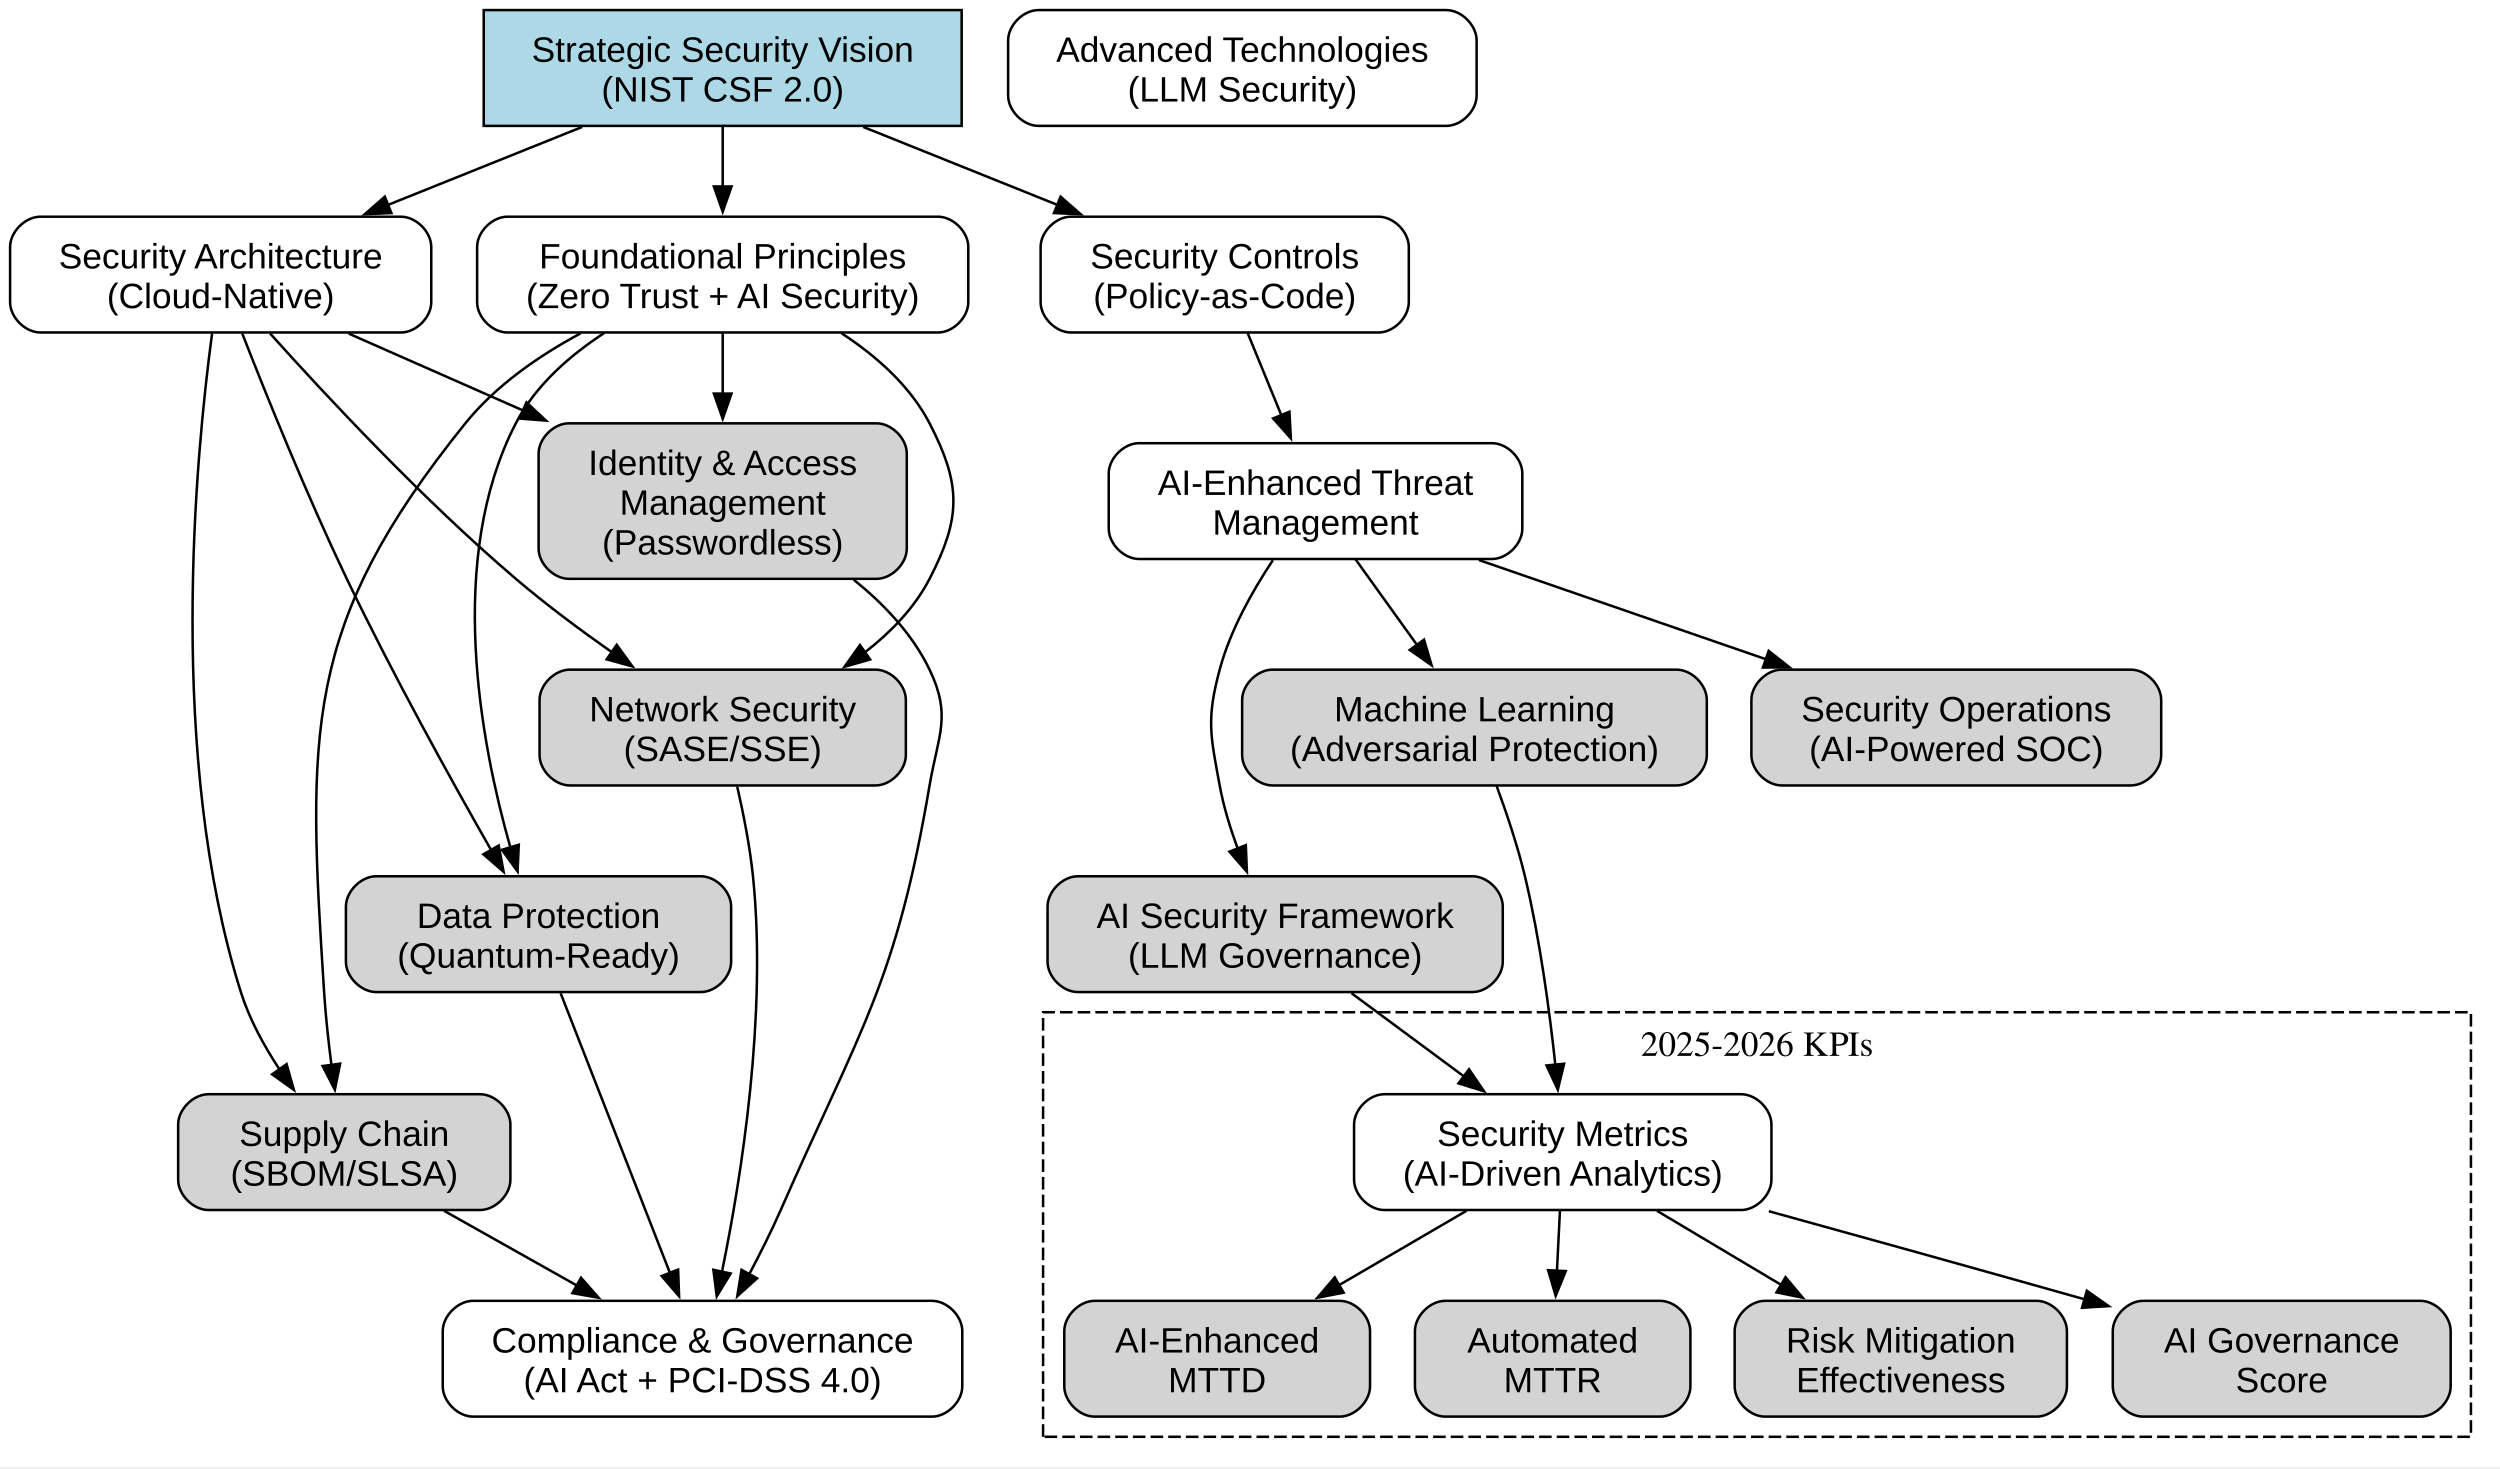
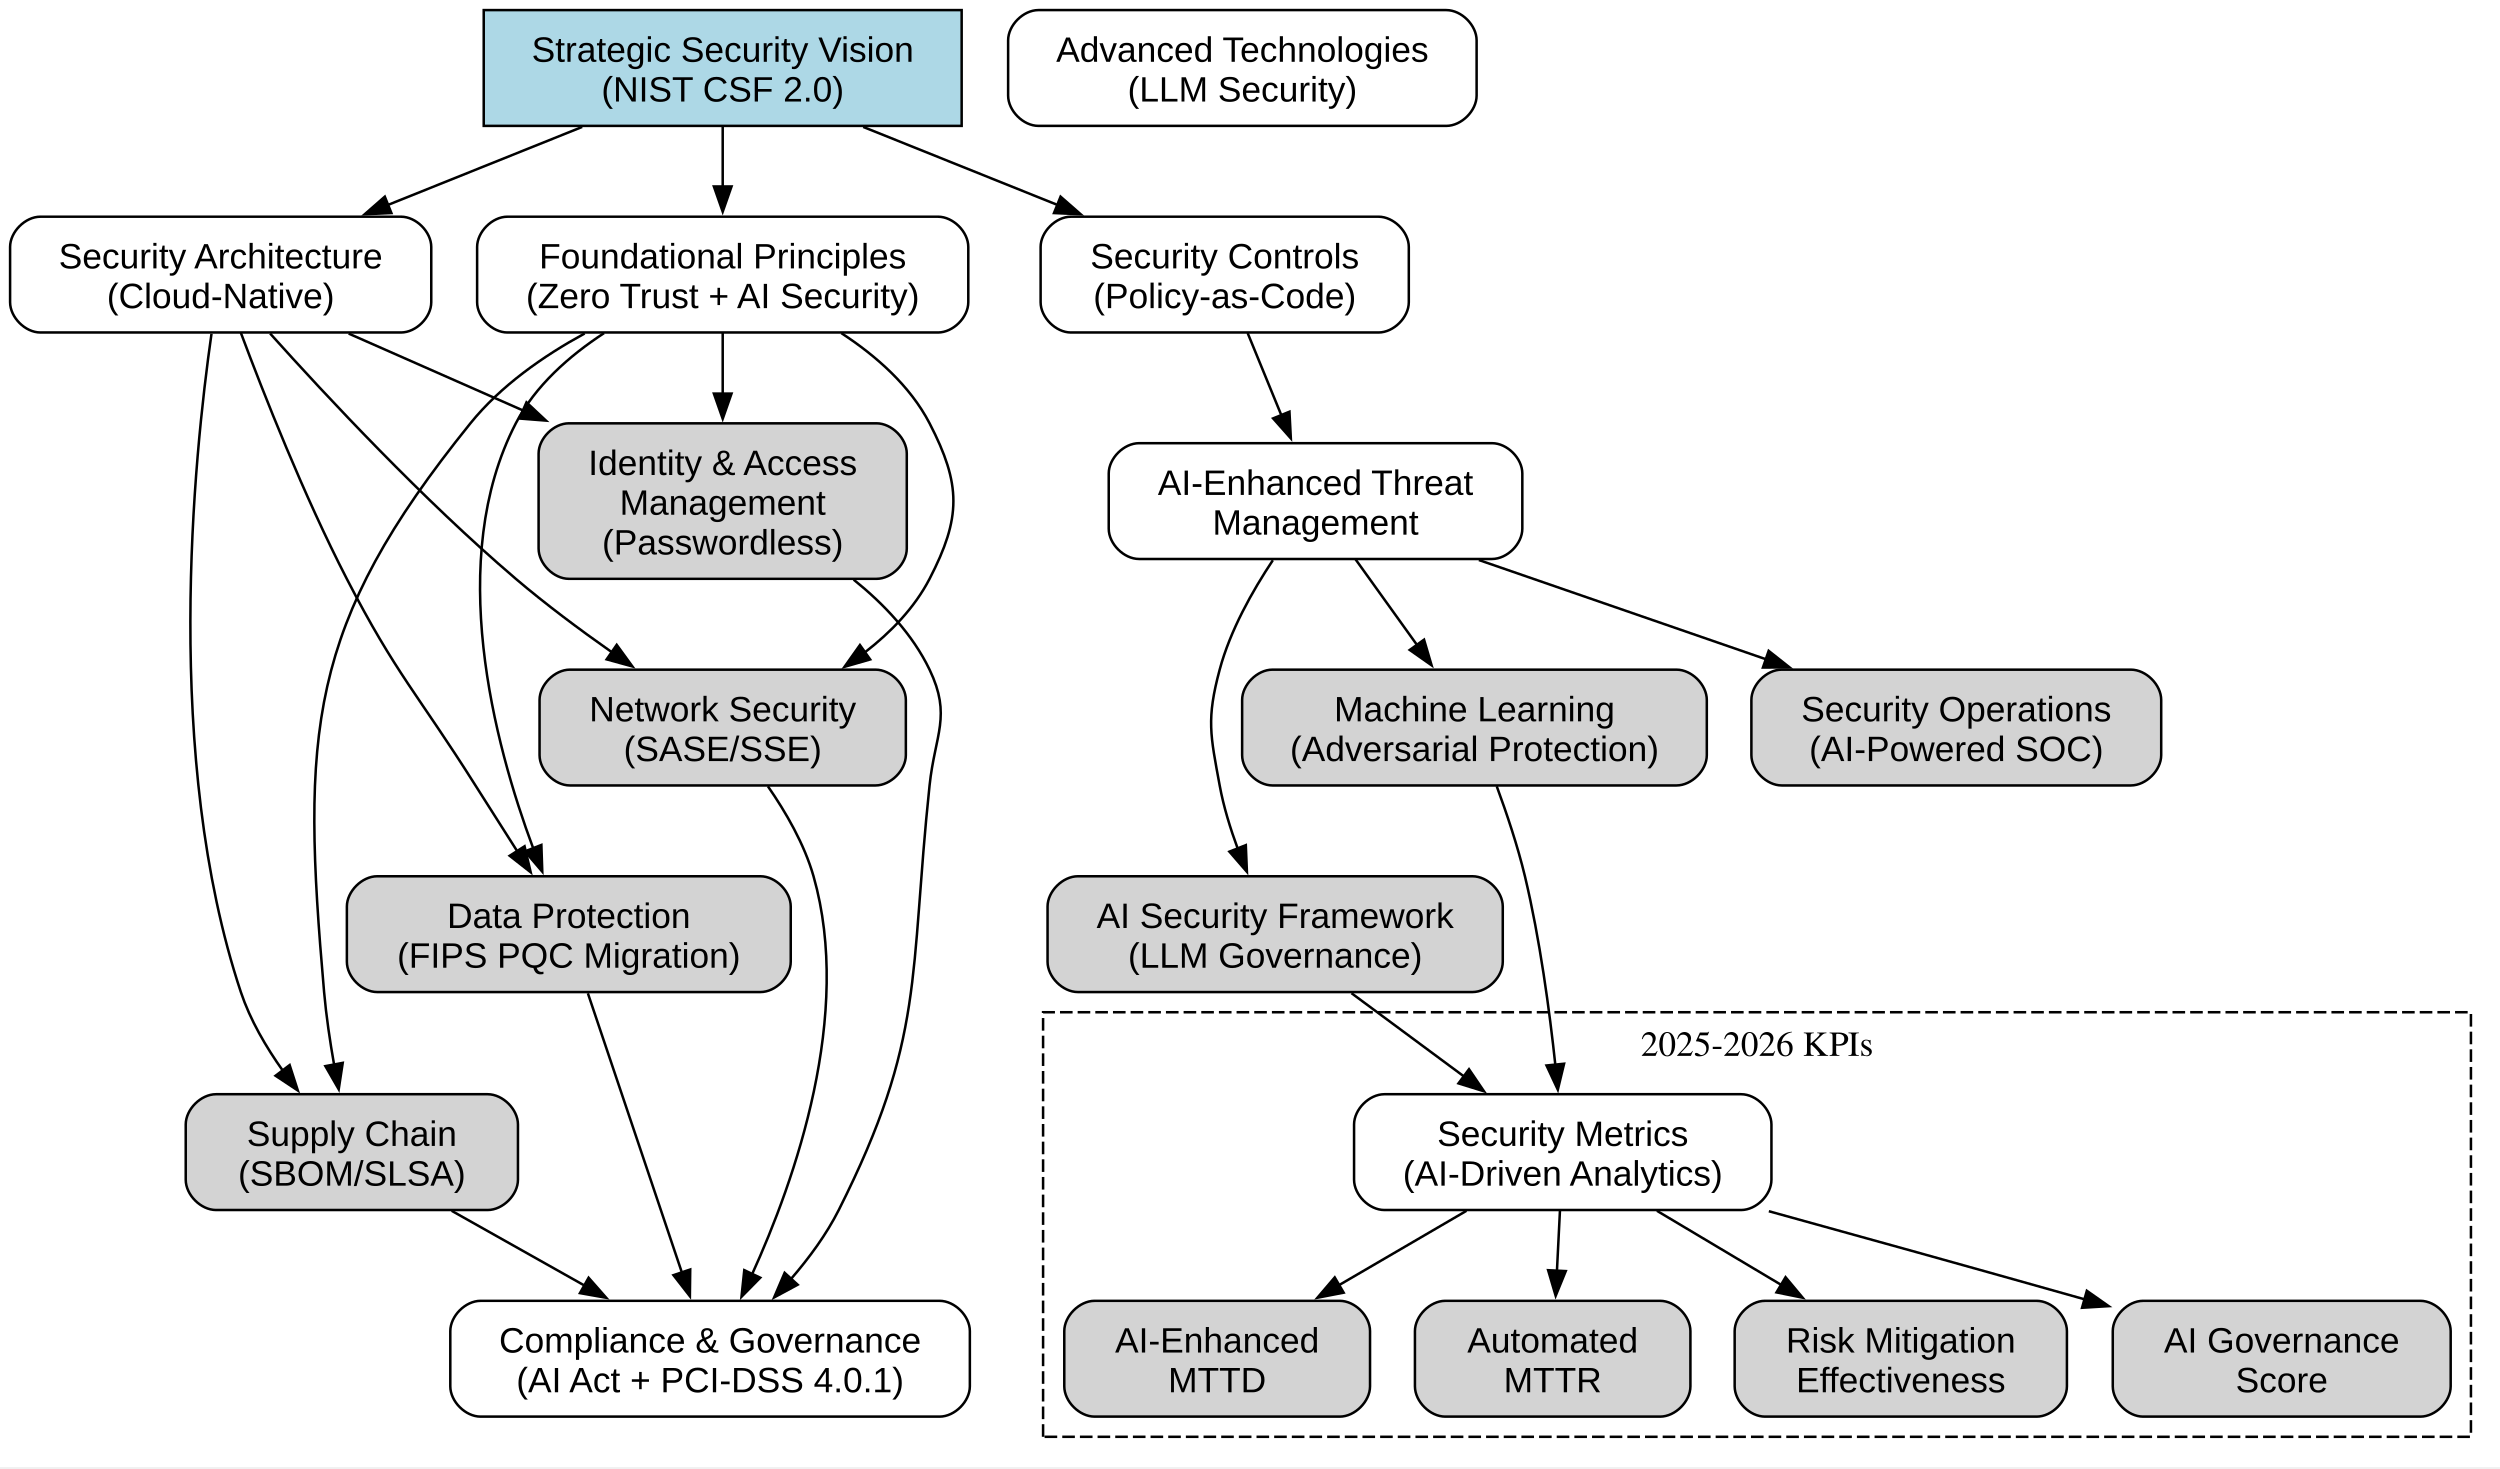
<svg xmlns="http://www.w3.org/2000/svg" width="991pt" height="582pt" viewBox="0.00 0.00 991.00 582.00">
  <g id="graph0" class="graph" transform="scale(1 1) rotate(0) translate(4 577.55)">
    <polygon fill="white" stroke="none" points="-4,4 -4,-577.55 987.48,-577.55 987.48,4 -4,4" />
    <g id="clust7" class="cluster">
      <polygon fill="none" stroke="black" stroke-dasharray="5,2" points="409.48,-8 409.48,-176.3 975.48,-176.3 975.48,-8 409.48,-8" />
      <text xml:space="preserve" text-anchor="middle" x="692.48" y="-159" font-family="Times,serif" font-size="14.00">2025-2026 KPIs</text>
    </g>
    <g id="node1" class="node">
      <polygon fill="lightblue" stroke="black" points="377.2,-573.55 187.75,-573.55 187.75,-527.65 377.2,-527.65 377.2,-573.55" />
      <text xml:space="preserve" text-anchor="middle" x="282.48" y="-553.05" font-family="Arial" font-size="14.00">Strategic Security Vision</text>
      <text xml:space="preserve" text-anchor="middle" x="282.48" y="-537.3" font-family="Arial" font-size="14.00">(NIST CSF 2.0)</text>
    </g>
    <g id="node2" class="node">
      <path fill="none" stroke="black" d="M367.83,-491.65C367.83,-491.65 197.13,-491.65 197.13,-491.65 191.13,-491.65 185.13,-485.65 185.13,-479.65 185.13,-479.65 185.13,-457.75 185.13,-457.75 185.13,-451.75 191.13,-445.75 197.13,-445.75 197.13,-445.75 367.83,-445.75 367.83,-445.75 373.83,-445.75 379.83,-451.75 379.83,-457.75 379.83,-457.75 379.83,-479.65 379.83,-479.65 379.83,-485.65 373.83,-491.65 367.83,-491.65" />
      <text xml:space="preserve" text-anchor="middle" x="282.48" y="-471.15" font-family="Arial" font-size="14.00">Foundational Principles</text>
      <text xml:space="preserve" text-anchor="middle" x="282.48" y="-455.4" font-family="Arial" font-size="14.00">(Zero Trust + AI Security)</text>
    </g>
    <g id="edge1" class="edge">
      <path fill="none" stroke="black" d="M282.48,-527.34C282.48,-519.96 282.48,-511.57 282.48,-503.51" />
      <polygon fill="black" stroke="black" points="285.98,-503.63 282.48,-493.63 278.98,-503.63 285.98,-503.63" />
    </g>
    <g id="node3" class="node">
      <path fill="none" stroke="black" d="M154.95,-491.65C154.95,-491.65 12,-491.65 12,-491.65 6,-491.65 0,-485.65 0,-479.65 0,-479.65 0,-457.75 0,-457.75 0,-451.75 6,-445.75 12,-445.75 12,-445.75 154.95,-445.75 154.95,-445.75 160.95,-445.75 166.95,-451.75 166.95,-457.75 166.95,-457.75 166.95,-479.65 166.95,-479.65 166.95,-485.65 160.95,-491.65 154.95,-491.65" />
      <text xml:space="preserve" text-anchor="middle" x="83.47" y="-471.15" font-family="Arial" font-size="14.00">Security Architecture</text>
      <text xml:space="preserve" text-anchor="middle" x="83.47" y="-455.4" font-family="Arial" font-size="14.00">(Cloud-Native)</text>
    </g>
    <g id="edge2" class="edge">
      <path fill="none" stroke="black" d="M226.78,-527.24C202.83,-517.62 174.66,-506.31 149.66,-496.27" />
      <polygon fill="black" stroke="black" points="151.15,-493.1 140.56,-492.62 148.54,-499.6 151.15,-493.1" />
    </g>
    <g id="node4" class="node">
      <path fill="none" stroke="black" d="M542.45,-491.65C542.45,-491.65 420.5,-491.65 420.5,-491.65 414.5,-491.65 408.5,-485.65 408.5,-479.65 408.5,-479.65 408.5,-457.75 408.5,-457.75 408.5,-451.75 414.5,-445.75 420.5,-445.75 420.5,-445.75 542.45,-445.75 542.45,-445.75 548.45,-445.75 554.45,-451.75 554.45,-457.75 554.45,-457.75 554.45,-479.65 554.45,-479.65 554.45,-485.65 548.45,-491.65 542.45,-491.65" />
      <text xml:space="preserve" text-anchor="middle" x="481.48" y="-471.15" font-family="Arial" font-size="14.00">Security Controls</text>
      <text xml:space="preserve" text-anchor="middle" x="481.48" y="-455.4" font-family="Arial" font-size="14.00">(Policy-as-Code)</text>
    </g>
    <g id="edge3" class="edge">
      <path fill="none" stroke="black" d="M338.17,-527.24C362.12,-517.62 390.29,-506.31 415.29,-496.27" />
      <polygon fill="black" stroke="black" points="416.41,-499.6 424.39,-492.62 413.8,-493.1 416.41,-499.6" />
    </g>
    <g id="node9" class="node">
      <path fill="lightgrey" stroke="black" d="M343.45,-409.75C343.45,-409.75 221.5,-409.75 221.5,-409.75 215.5,-409.75 209.5,-403.75 209.5,-397.75 209.5,-397.75 209.5,-360.1 209.5,-360.1 209.5,-354.1 215.5,-348.1 221.5,-348.1 221.5,-348.1 343.45,-348.1 343.45,-348.1 349.45,-348.1 355.45,-354.1 355.45,-360.1 355.45,-360.1 355.45,-397.75 355.45,-397.75 355.45,-403.75 349.45,-409.75 343.45,-409.75" />
      <text xml:space="preserve" text-anchor="middle" x="282.48" y="-389.25" font-family="Arial" font-size="14.00">Identity &amp; Access</text>
      <text xml:space="preserve" text-anchor="middle" x="282.48" y="-373.5" font-family="Arial" font-size="14.00">Management</text>
      <text xml:space="preserve" text-anchor="middle" x="282.48" y="-357.75" font-family="Arial" font-size="14.00">(Passwordless)</text>
    </g>
    <g id="edge4" class="edge">
      <path fill="none" stroke="black" d="M282.48,-445.55C282.48,-438.15 282.48,-429.64 282.48,-421.26" />
      <polygon fill="black" stroke="black" points="285.98,-421.54 282.48,-411.54 278.98,-421.54 285.98,-421.54" />
    </g>
    <g id="node10" class="node">
      <path fill="lightgrey" stroke="black" d="M343.08,-312.1C343.08,-312.1 221.88,-312.1 221.88,-312.1 215.88,-312.1 209.88,-306.1 209.88,-300.1 209.88,-300.1 209.88,-278.2 209.88,-278.2 209.88,-272.2 215.88,-266.2 221.88,-266.2 221.88,-266.2 343.08,-266.2 343.08,-266.2 349.08,-266.2 355.08,-272.2 355.08,-278.2 355.08,-278.2 355.08,-300.1 355.08,-300.1 355.08,-306.1 349.08,-312.1 343.08,-312.1" />
      <text xml:space="preserve" text-anchor="middle" x="282.48" y="-291.6" font-family="Arial" font-size="14.00">Network Security</text>
      <text xml:space="preserve" text-anchor="middle" x="282.48" y="-275.85" font-family="Arial" font-size="14.00">(SASE/SSE)</text>
    </g>
    <g id="edge5" class="edge">
      <path fill="none" stroke="black" d="M329.51,-445.5C343.32,-436.48 356.78,-424.61 364.48,-409.75 377.07,-385.42 377.07,-372.43 364.48,-348.1 358.52,-336.61 349.13,-326.9 338.78,-318.92" />
      <polygon fill="black" stroke="black" points="340.93,-316.15 330.75,-313.22 336.88,-321.86 340.93,-316.15" />
    </g>
    <g id="node11" class="node">
-       <path fill="lightgrey" stroke="black" d="M273.82,-230.2C273.82,-230.2 145.12,-230.2 145.12,-230.2 139.12,-230.2 133.12,-224.2 133.12,-218.2 133.12,-218.2 133.12,-196.3 133.12,-196.3 133.12,-190.3 139.12,-184.3 145.12,-184.3 145.12,-184.3 273.82,-184.3 273.82,-184.3 279.82,-184.3 285.82,-190.3 285.82,-196.3 285.82,-196.3 285.82,-218.2 285.82,-218.2 285.82,-224.2 279.82,-230.2 273.82,-230.2" />
-       <text xml:space="preserve" text-anchor="middle" x="209.47" y="-209.7" font-family="Arial" font-size="14.00">Data Protection</text>
-       <text xml:space="preserve" text-anchor="middle" x="209.47" y="-193.95" font-family="Arial" font-size="14.00">(Quantum-Ready)</text>
+       <path fill="lightgrey" stroke="black" d="M297.45,-230.2C297.45,-230.2 145.5,-230.2 145.5,-230.2 139.5,-230.2 133.5,-224.2 133.5,-218.2 133.5,-218.2 133.5,-196.3 133.5,-196.3 133.5,-190.3 139.5,-184.3 145.5,-184.3 145.5,-184.3 297.45,-184.3 297.45,-184.3 303.45,-184.3 309.45,-190.3 309.45,-196.3 309.45,-196.3 309.45,-218.2 309.45,-218.2 309.45,-224.2 303.45,-230.2 297.45,-230.2" />
+       <text xml:space="preserve" text-anchor="middle" x="221.47" y="-209.7" font-family="Arial" font-size="14.00">Data Protection</text>
+       <text xml:space="preserve" text-anchor="middle" x="221.47" y="-193.95" font-family="Arial" font-size="14.00">(FIPS PQC Migration)</text>
    </g>
    <g id="edge6" class="edge">
-       <path fill="none" stroke="black" d="M235.44,-445.5C221.63,-436.48 208.17,-424.61 200.47,-409.75 172.73,-356.17 186.41,-283.44 198.32,-241.6" />
-       <polygon fill="black" stroke="black" points="201.65,-242.7 201.16,-232.11 194.94,-240.69 201.65,-242.7" />
+       <path fill="none" stroke="black" d="M235.44,-445.5C221.63,-436.48 208.17,-424.61 200.47,-409.75 172.55,-355.82 191.85,-282.97 207.37,-241.26" />
+       <polygon fill="black" stroke="black" points="210.6,-242.61 210.96,-232.02 204.08,-240.08 210.6,-242.61" />
    </g>
    <g id="node15" class="node">
-       <path fill="lightgrey" stroke="black" d="M186.32,-143.8C186.32,-143.8 78.62,-143.8 78.62,-143.8 72.62,-143.8 66.62,-137.8 66.62,-131.8 66.62,-131.8 66.62,-109.9 66.62,-109.9 66.62,-103.9 72.62,-97.9 78.62,-97.9 78.62,-97.9 186.32,-97.9 186.32,-97.9 192.32,-97.9 198.32,-103.9 198.32,-109.9 198.32,-109.9 198.32,-131.8 198.32,-131.8 198.32,-137.8 192.32,-143.8 186.32,-143.8" />
-       <text xml:space="preserve" text-anchor="middle" x="132.47" y="-123.3" font-family="Arial" font-size="14.00">Supply Chain</text>
-       <text xml:space="preserve" text-anchor="middle" x="132.47" y="-107.55" font-family="Arial" font-size="14.00">(SBOM/SLSA)</text>
+       <path fill="lightgrey" stroke="black" d="M189.32,-143.8C189.32,-143.8 81.62,-143.8 81.62,-143.8 75.62,-143.8 69.62,-137.8 69.62,-131.8 69.62,-131.8 69.62,-109.9 69.62,-109.9 69.62,-103.9 75.62,-97.9 81.62,-97.9 81.62,-97.9 189.32,-97.9 189.32,-97.9 195.32,-97.9 201.32,-103.9 201.32,-109.9 201.32,-109.9 201.32,-131.8 201.32,-131.8 201.32,-137.8 195.32,-143.8 189.32,-143.8" />
+       <text xml:space="preserve" text-anchor="middle" x="135.47" y="-123.3" font-family="Arial" font-size="14.00">Supply Chain</text>
+       <text xml:space="preserve" text-anchor="middle" x="135.47" y="-107.55" font-family="Arial" font-size="14.00">(SBOM/SLSA)</text>
    </g>
    <g id="edge7" class="edge">
-       <path fill="none" stroke="black" d="M226.06,-445.36C209.43,-436.43 192.49,-424.66 180.47,-409.75 115.7,-329.35 117.9,-287.34 124.47,-184.3 125.08,-174.87 126.19,-164.68 127.39,-155.32" />
-       <polygon fill="black" stroke="black" points="130.84,-155.92 128.73,-145.54 123.9,-154.97 130.84,-155.92" />
+       <path fill="none" stroke="black" d="M227.77,-445.37C211.3,-436.39 194.45,-424.58 182.47,-409.75 117.5,-329.24 115.47,-287.37 124.47,-184.3 125.3,-174.89 126.8,-164.78 128.44,-155.49" />
+       <polygon fill="black" stroke="black" points="131.86,-156.23 130.27,-145.76 124.98,-154.94 131.86,-156.23" />
    </g>
    <g id="edge8" class="edge">
      <path fill="none" stroke="black" d="M134.21,-445.32C155.27,-436.03 180.21,-425.03 203.57,-414.73" />
      <polygon fill="black" stroke="black" points="204.69,-418.06 212.43,-410.82 201.87,-411.65 204.69,-418.06" />
    </g>
    <g id="edge9" class="edge">
      <path fill="none" stroke="black" d="M103.08,-445.34C125.48,-420.38 163.78,-379.38 200.47,-348.1 212.32,-338.01 225.87,-327.91 238.5,-319.04" />
      <polygon fill="black" stroke="black" points="240.46,-321.94 246.69,-313.37 236.47,-316.18 240.46,-321.94" />
    </g>
    <g id="edge10" class="edge">
-       <path fill="none" stroke="black" d="M92.03,-445.36C101.49,-421.11 117.52,-381.38 133.47,-348.1 151.56,-310.37 174.83,-268.35 190.84,-240.31" />
-       <polygon fill="black" stroke="black" points="193.69,-242.38 195.63,-231.96 187.61,-238.9 193.69,-242.38" />
+       <path fill="none" stroke="black" d="M91.48,-445.62C100.6,-421.24 116.44,-381.1 133.47,-348.1 153.14,-310 161.6,-302.47 184.47,-266.2 189.83,-257.71 195.66,-248.54 201.07,-240.06" />
+       <polygon fill="black" stroke="black" points="203.93,-242.09 206.37,-231.78 198.03,-238.32 203.93,-242.09" />
    </g>
    <g id="edge11" class="edge">
-       <path fill="none" stroke="black" d="M80.07,-445.34C73.5,-396.56 62.17,-277.51 91.47,-184.3 94.85,-173.56 100.66,-162.92 106.85,-153.54" />
-       <polygon fill="black" stroke="black" points="109.6,-155.72 112.49,-145.52 103.88,-151.69 109.6,-155.72" />
+       <path fill="none" stroke="black" d="M79.84,-445.26C72.82,-396.34 60.65,-277.01 91.47,-184.3 95.15,-173.26 101.47,-162.45 108.2,-153.01" />
+       <polygon fill="black" stroke="black" points="110.81,-155.36 114.06,-145.27 105.23,-151.13 110.81,-155.36" />
    </g>
    <g id="node5" class="node">
      <path fill="none" stroke="black" d="M587.45,-401.87C587.45,-401.87 447.5,-401.87 447.5,-401.87 441.5,-401.87 435.5,-395.87 435.5,-389.87 435.5,-389.87 435.5,-367.97 435.5,-367.97 435.5,-361.97 441.5,-355.97 447.5,-355.97 447.5,-355.97 587.45,-355.97 587.45,-355.97 593.45,-355.97 599.45,-361.97 599.45,-367.97 599.45,-367.97 599.45,-389.87 599.45,-389.87 599.45,-395.87 593.45,-401.87 587.45,-401.87" />
      <text xml:space="preserve" text-anchor="middle" x="517.48" y="-381.37" font-family="Arial" font-size="14.00">AI-Enhanced Threat</text>
      <text xml:space="preserve" text-anchor="middle" x="517.48" y="-365.62" font-family="Arial" font-size="14.00">Management</text>
    </g>
    <g id="edge12" class="edge">
      <path fill="none" stroke="black" d="M490.56,-445.55C494.62,-435.65 499.49,-423.77 503.97,-412.85" />
      <polygon fill="black" stroke="black" points="507.14,-414.35 507.69,-403.77 500.66,-411.7 507.14,-414.35" />
    </g>
    <g id="node12" class="node">
      <path fill="lightgrey" stroke="black" d="M660.58,-312.1C660.58,-312.1 500.38,-312.1 500.38,-312.1 494.38,-312.1 488.38,-306.1 488.38,-300.1 488.38,-300.1 488.38,-278.2 488.38,-278.2 488.38,-272.2 494.38,-266.2 500.38,-266.2 500.38,-266.2 660.58,-266.2 660.58,-266.2 666.58,-266.2 672.58,-272.2 672.58,-278.2 672.58,-278.2 672.58,-300.1 672.58,-300.1 672.58,-306.1 666.58,-312.1 660.58,-312.1" />
      <text xml:space="preserve" text-anchor="middle" x="580.48" y="-291.6" font-family="Arial" font-size="14.00">Machine Learning</text>
      <text xml:space="preserve" text-anchor="middle" x="580.48" y="-275.85" font-family="Arial" font-size="14.00">(Adversarial Protection)</text>
    </g>
    <g id="edge13" class="edge">
      <path fill="none" stroke="black" d="M533.37,-355.78C540.78,-345.46 549.72,-333 557.82,-321.72" />
      <polygon fill="black" stroke="black" points="560.49,-323.99 563.48,-313.83 554.81,-319.91 560.49,-323.99" />
    </g>
    <g id="node13" class="node">
      <path fill="lightgrey" stroke="black" d="M579.7,-230.2C579.7,-230.2 423.25,-230.2 423.25,-230.2 417.25,-230.2 411.25,-224.2 411.25,-218.2 411.25,-218.2 411.25,-196.3 411.25,-196.3 411.25,-190.3 417.25,-184.3 423.25,-184.3 423.25,-184.3 579.7,-184.3 579.7,-184.3 585.7,-184.3 591.7,-190.3 591.7,-196.3 591.7,-196.3 591.7,-218.2 591.7,-218.2 591.7,-224.2 585.7,-230.2 579.7,-230.2" />
      <text xml:space="preserve" text-anchor="middle" x="501.48" y="-209.7" font-family="Arial" font-size="14.00">AI Security Framework</text>
      <text xml:space="preserve" text-anchor="middle" x="501.48" y="-193.95" font-family="Arial" font-size="14.00">(LLM Governance)</text>
    </g>
    <g id="edge14" class="edge">
      <path fill="none" stroke="black" d="M500.56,-355.48C492.47,-343.33 483.64,-327.65 479.48,-312.1 474.2,-292.39 475.79,-286.27 479.48,-266.2 481.01,-257.83 483.7,-249.1 486.67,-241.04" />
      <polygon fill="black" stroke="black" points="489.84,-242.54 490.28,-231.95 483.34,-239.96 489.84,-242.54" />
    </g>
    <g id="node14" class="node">
      <path fill="lightgrey" stroke="black" d="M840.7,-312.1C840.7,-312.1 702.25,-312.1 702.25,-312.1 696.25,-312.1 690.25,-306.1 690.25,-300.1 690.25,-300.1 690.25,-278.2 690.25,-278.2 690.25,-272.2 696.25,-266.2 702.25,-266.2 702.25,-266.2 840.7,-266.2 840.7,-266.2 846.7,-266.2 852.7,-272.2 852.7,-278.2 852.7,-278.2 852.7,-300.1 852.7,-300.1 852.7,-306.1 846.7,-312.1 840.7,-312.1" />
      <text xml:space="preserve" text-anchor="middle" x="771.48" y="-291.6" font-family="Arial" font-size="14.00">Security Operations</text>
      <text xml:space="preserve" text-anchor="middle" x="771.48" y="-275.85" font-family="Arial" font-size="14.00">(AI-Powered SOC)</text>
    </g>
    <g id="edge15" class="edge">
      <path fill="none" stroke="black" d="M582.23,-355.55C617.01,-343.53 660.07,-328.65 696.32,-316.12" />
      <polygon fill="black" stroke="black" points="697.1,-319.55 705.41,-312.98 694.82,-312.94 697.1,-319.55" />
    </g>
    <g id="node6" class="node">
      <path fill="none" stroke="black" d="M569.33,-573.55C569.33,-573.55 407.62,-573.55 407.62,-573.55 401.62,-573.55 395.62,-567.55 395.62,-561.55 395.62,-561.55 395.62,-539.65 395.62,-539.65 395.62,-533.65 401.62,-527.65 407.62,-527.65 407.62,-527.65 569.33,-527.65 569.33,-527.65 575.33,-527.65 581.33,-533.65 581.33,-539.65 581.33,-539.65 581.33,-561.55 581.33,-561.55 581.33,-567.55 575.33,-573.55 569.33,-573.55" />
      <text xml:space="preserve" text-anchor="middle" x="488.48" y="-553.05" font-family="Arial" font-size="14.00">Advanced Technologies</text>
      <text xml:space="preserve" text-anchor="middle" x="488.48" y="-537.3" font-family="Arial" font-size="14.00">(LLM Security)</text>
    </g>
    <g id="node7" class="node">
-       <path fill="none" stroke="black" d="M365.45,-61.9C365.45,-61.9 183.5,-61.9 183.5,-61.9 177.5,-61.9 171.5,-55.9 171.5,-49.9 171.5,-49.9 171.5,-28 171.5,-28 171.5,-22 177.5,-16 183.5,-16 183.5,-16 365.45,-16 365.45,-16 371.45,-16 377.45,-22 377.45,-28 377.45,-28 377.45,-49.9 377.45,-49.9 377.45,-55.9 371.45,-61.9 365.45,-61.9" />
-       <text xml:space="preserve" text-anchor="middle" x="274.48" y="-41.4" font-family="Arial" font-size="14.00">Compliance &amp; Governance</text>
-       <text xml:space="preserve" text-anchor="middle" x="274.48" y="-25.65" font-family="Arial" font-size="14.00">(AI Act + PCI-DSS 4.0)</text>
+       <path fill="none" stroke="black" d="M368.45,-61.9C368.45,-61.9 186.5,-61.9 186.5,-61.9 180.5,-61.9 174.5,-55.9 174.5,-49.9 174.5,-49.9 174.5,-28 174.5,-28 174.5,-22 180.5,-16 186.5,-16 186.5,-16 368.45,-16 368.45,-16 374.45,-16 380.45,-22 380.45,-28 380.45,-28 380.45,-49.9 380.45,-49.9 380.45,-55.9 374.45,-61.9 368.45,-61.9" />
+       <text xml:space="preserve" text-anchor="middle" x="277.48" y="-41.4" font-family="Arial" font-size="14.00">Compliance &amp; Governance</text>
+       <text xml:space="preserve" text-anchor="middle" x="277.48" y="-25.65" font-family="Arial" font-size="14.00">(AI Act + PCI-DSS 4.0.1)</text>
    </g>
    <g id="node8" class="node">
      <path fill="none" stroke="black" d="M686.2,-143.8C686.2,-143.8 544.75,-143.8 544.75,-143.8 538.75,-143.8 532.75,-137.8 532.75,-131.8 532.75,-131.8 532.75,-109.9 532.75,-109.9 532.75,-103.9 538.75,-97.9 544.75,-97.9 544.75,-97.9 686.2,-97.9 686.2,-97.9 692.2,-97.9 698.2,-103.9 698.2,-109.9 698.2,-109.9 698.2,-131.8 698.2,-131.8 698.2,-137.8 692.2,-143.8 686.2,-143.8" />
      <text xml:space="preserve" text-anchor="middle" x="615.48" y="-123.3" font-family="Arial" font-size="14.00">Security Metrics</text>
      <text xml:space="preserve" text-anchor="middle" x="615.48" y="-107.55" font-family="Arial" font-size="14.00">(AI-Driven Analytics)</text>
    </g>
    <g id="node16" class="node">
      <path fill="lightgrey" stroke="black" d="M527.08,-61.9C527.08,-61.9 429.88,-61.9 429.88,-61.9 423.88,-61.9 417.88,-55.9 417.88,-49.9 417.88,-49.9 417.88,-28 417.88,-28 417.88,-22 423.88,-16 429.88,-16 429.88,-16 527.08,-16 527.08,-16 533.08,-16 539.08,-22 539.08,-28 539.08,-28 539.08,-49.9 539.08,-49.9 539.08,-55.9 533.08,-61.9 527.08,-61.9" />
      <text xml:space="preserve" text-anchor="middle" x="478.48" y="-41.4" font-family="Arial" font-size="14.00">AI-Enhanced</text>
      <text xml:space="preserve" text-anchor="middle" x="478.48" y="-25.65" font-family="Arial" font-size="14.00">MTTD</text>
    </g>
    <g id="edge22" class="edge">
      <path fill="none" stroke="black" d="M577.31,-97.59C561.56,-88.41 543.13,-77.66 526.47,-67.94" />
      <polygon fill="black" stroke="black" points="528.62,-65.14 518.22,-63.13 525.09,-71.19 528.62,-65.14" />
    </g>
    <g id="node17" class="node">
      <path fill="lightgrey" stroke="black" d="M654.08,-61.9C654.08,-61.9 568.88,-61.9 568.88,-61.9 562.88,-61.9 556.88,-55.9 556.88,-49.9 556.88,-49.9 556.88,-28 556.88,-28 556.88,-22 562.88,-16 568.88,-16 568.88,-16 654.08,-16 654.08,-16 660.08,-16 666.08,-22 666.08,-28 666.08,-28 666.08,-49.9 666.08,-49.9 666.08,-55.9 660.08,-61.9 654.08,-61.9" />
      <text xml:space="preserve" text-anchor="middle" x="611.48" y="-41.4" font-family="Arial" font-size="14.00">Automated</text>
      <text xml:space="preserve" text-anchor="middle" x="611.48" y="-25.65" font-family="Arial" font-size="14.00">MTTR</text>
    </g>
    <g id="edge23" class="edge">
      <path fill="none" stroke="black" d="M614.36,-97.59C613.99,-90.21 613.57,-81.82 613.17,-73.76" />
      <polygon fill="black" stroke="black" points="616.67,-73.69 612.67,-63.88 609.68,-74.04 616.67,-73.69" />
    </g>
    <g id="node18" class="node">
      <path fill="lightgrey" stroke="black" d="M803.33,-61.9C803.33,-61.9 695.62,-61.9 695.62,-61.9 689.62,-61.9 683.62,-55.9 683.62,-49.9 683.62,-49.9 683.62,-28 683.62,-28 683.62,-22 689.62,-16 695.62,-16 695.62,-16 803.33,-16 803.33,-16 809.33,-16 815.33,-22 815.33,-28 815.33,-28 815.33,-49.9 815.33,-49.9 815.33,-55.9 809.33,-61.9 803.33,-61.9" />
      <text xml:space="preserve" text-anchor="middle" x="749.48" y="-41.4" font-family="Arial" font-size="14.00">Risk Mitigation</text>
      <text xml:space="preserve" text-anchor="middle" x="749.48" y="-25.65" font-family="Arial" font-size="14.00">Effectiveness</text>
    </g>
    <g id="edge24" class="edge">
      <path fill="none" stroke="black" d="M652.8,-97.59C668.06,-88.49 685.9,-77.86 702.07,-68.22" />
      <polygon fill="black" stroke="black" points="703.79,-71.27 710.58,-63.14 700.2,-65.25 703.79,-71.27" />
    </g>
    <g id="node19" class="node">
      <path fill="lightgrey" stroke="black" d="M955.45,-61.9C955.45,-61.9 845.5,-61.9 845.5,-61.9 839.5,-61.9 833.5,-55.9 833.5,-49.9 833.5,-49.9 833.5,-28 833.5,-28 833.5,-22 839.5,-16 845.5,-16 845.5,-16 955.45,-16 955.45,-16 961.45,-16 967.45,-22 967.45,-28 967.45,-28 967.45,-49.9 967.45,-49.9 967.45,-55.9 961.45,-61.9 955.45,-61.9" />
      <text xml:space="preserve" text-anchor="middle" x="900.48" y="-41.4" font-family="Arial" font-size="14.00">AI Governance</text>
      <text xml:space="preserve" text-anchor="middle" x="900.48" y="-25.65" font-family="Arial" font-size="14.00">Score</text>
    </g>
    <g id="edge25" class="edge">
      <path fill="none" stroke="black" d="M697.17,-97.42C733.01,-87.52 775.83,-75.63 822.4,-62.48" />
      <polygon fill="black" stroke="black" points="823.22,-65.88 831.89,-59.79 821.32,-59.15 823.22,-65.88" />
    </g>
    <g id="edge18" class="edge">
-       <path fill="none" stroke="black" d="M334.38,-347.78C346.47,-338.05 357.76,-326.09 364.48,-312.1 373.3,-293.71 367.9,-286.31 364.48,-266.2 351.18,-188.06 337.37,-170.46 305.48,-97.9 301.76,-89.45 297.3,-80.56 292.94,-72.35" />
-       <polygon fill="black" stroke="black" points="296.1,-70.83 288.25,-63.72 289.95,-74.18 296.1,-70.83" />
+       <path fill="none" stroke="black" d="M334.38,-347.78C346.47,-338.05 357.76,-326.09 364.48,-312.1 373.3,-293.71 366.62,-286.49 364.48,-266.2 356.43,-190.13 362.86,-166.23 328.48,-97.9 323.61,-88.23 316.74,-78.89 309.61,-70.64" />
+       <polygon fill="black" stroke="black" points="312.2,-68.29 302.87,-63.26 307.03,-73.01 312.2,-68.29" />
    </g>
    <g id="edge19" class="edge">
-       <path fill="none" stroke="black" d="M288.23,-265.75C290.68,-255.07 293.26,-242.06 294.48,-230.2 300.12,-175.11 289.92,-111.07 282.13,-73.11" />
-       <polygon fill="black" stroke="black" points="285.63,-72.74 280.12,-63.69 278.78,-74.2 285.63,-72.74" />
+       <path fill="none" stroke="black" d="M300.38,-265.88C307.49,-255.64 314.84,-242.96 318.48,-230.2 334.11,-175.41 311.35,-110.24 294,-72.15" />
+       <polygon fill="black" stroke="black" points="297.36,-71.07 289.93,-63.52 291.03,-74.06 297.36,-71.07" />
    </g>
    <g id="edge20" class="edge">
-       <path fill="none" stroke="black" d="M218.24,-183.82C229.42,-155.23 248.83,-105.56 261.66,-72.72" />
-       <polygon fill="black" stroke="black" points="264.81,-74.29 265.19,-63.7 258.29,-71.74 264.81,-74.29" />
+       <path fill="none" stroke="black" d="M229.03,-183.82C238.61,-155.35 255.23,-106 266.29,-73.15" />
+       <polygon fill="black" stroke="black" points="269.6,-74.32 269.47,-63.72 262.96,-72.08 269.6,-74.32" />
    </g>
    <g id="edge16" class="edge">
      <path fill="none" stroke="black" d="M589.3,-265.89C593.23,-255.23 597.6,-242.21 600.48,-230.2 606.41,-205.42 610.24,-176.86 612.55,-155.28" />
      <polygon fill="black" stroke="black" points="616,-155.89 613.52,-145.59 609.04,-155.19 616,-155.89" />
    </g>
    <g id="edge17" class="edge">
      <path fill="none" stroke="black" d="M531.73,-183.85C545.49,-173.66 561.95,-161.48 576.62,-150.62" />
      <polygon fill="black" stroke="black" points="578.31,-153.72 584.26,-144.96 574.14,-148.1 578.31,-153.72" />
    </g>
    <g id="edge21" class="edge">
-       <path fill="none" stroke="black" d="M172.03,-97.59C188.36,-88.41 207.46,-77.66 224.72,-67.94" />
-       <polygon fill="black" stroke="black" points="226.32,-71.06 233.32,-63.11 222.89,-64.96 226.32,-71.06" />
+       <path fill="none" stroke="black" d="M175.03,-97.59C191.36,-88.41 210.46,-77.66 227.72,-67.94" />
+       <polygon fill="black" stroke="black" points="229.32,-71.06 236.32,-63.11 225.89,-64.96 229.32,-71.06" />
    </g>
  </g>
</svg>
